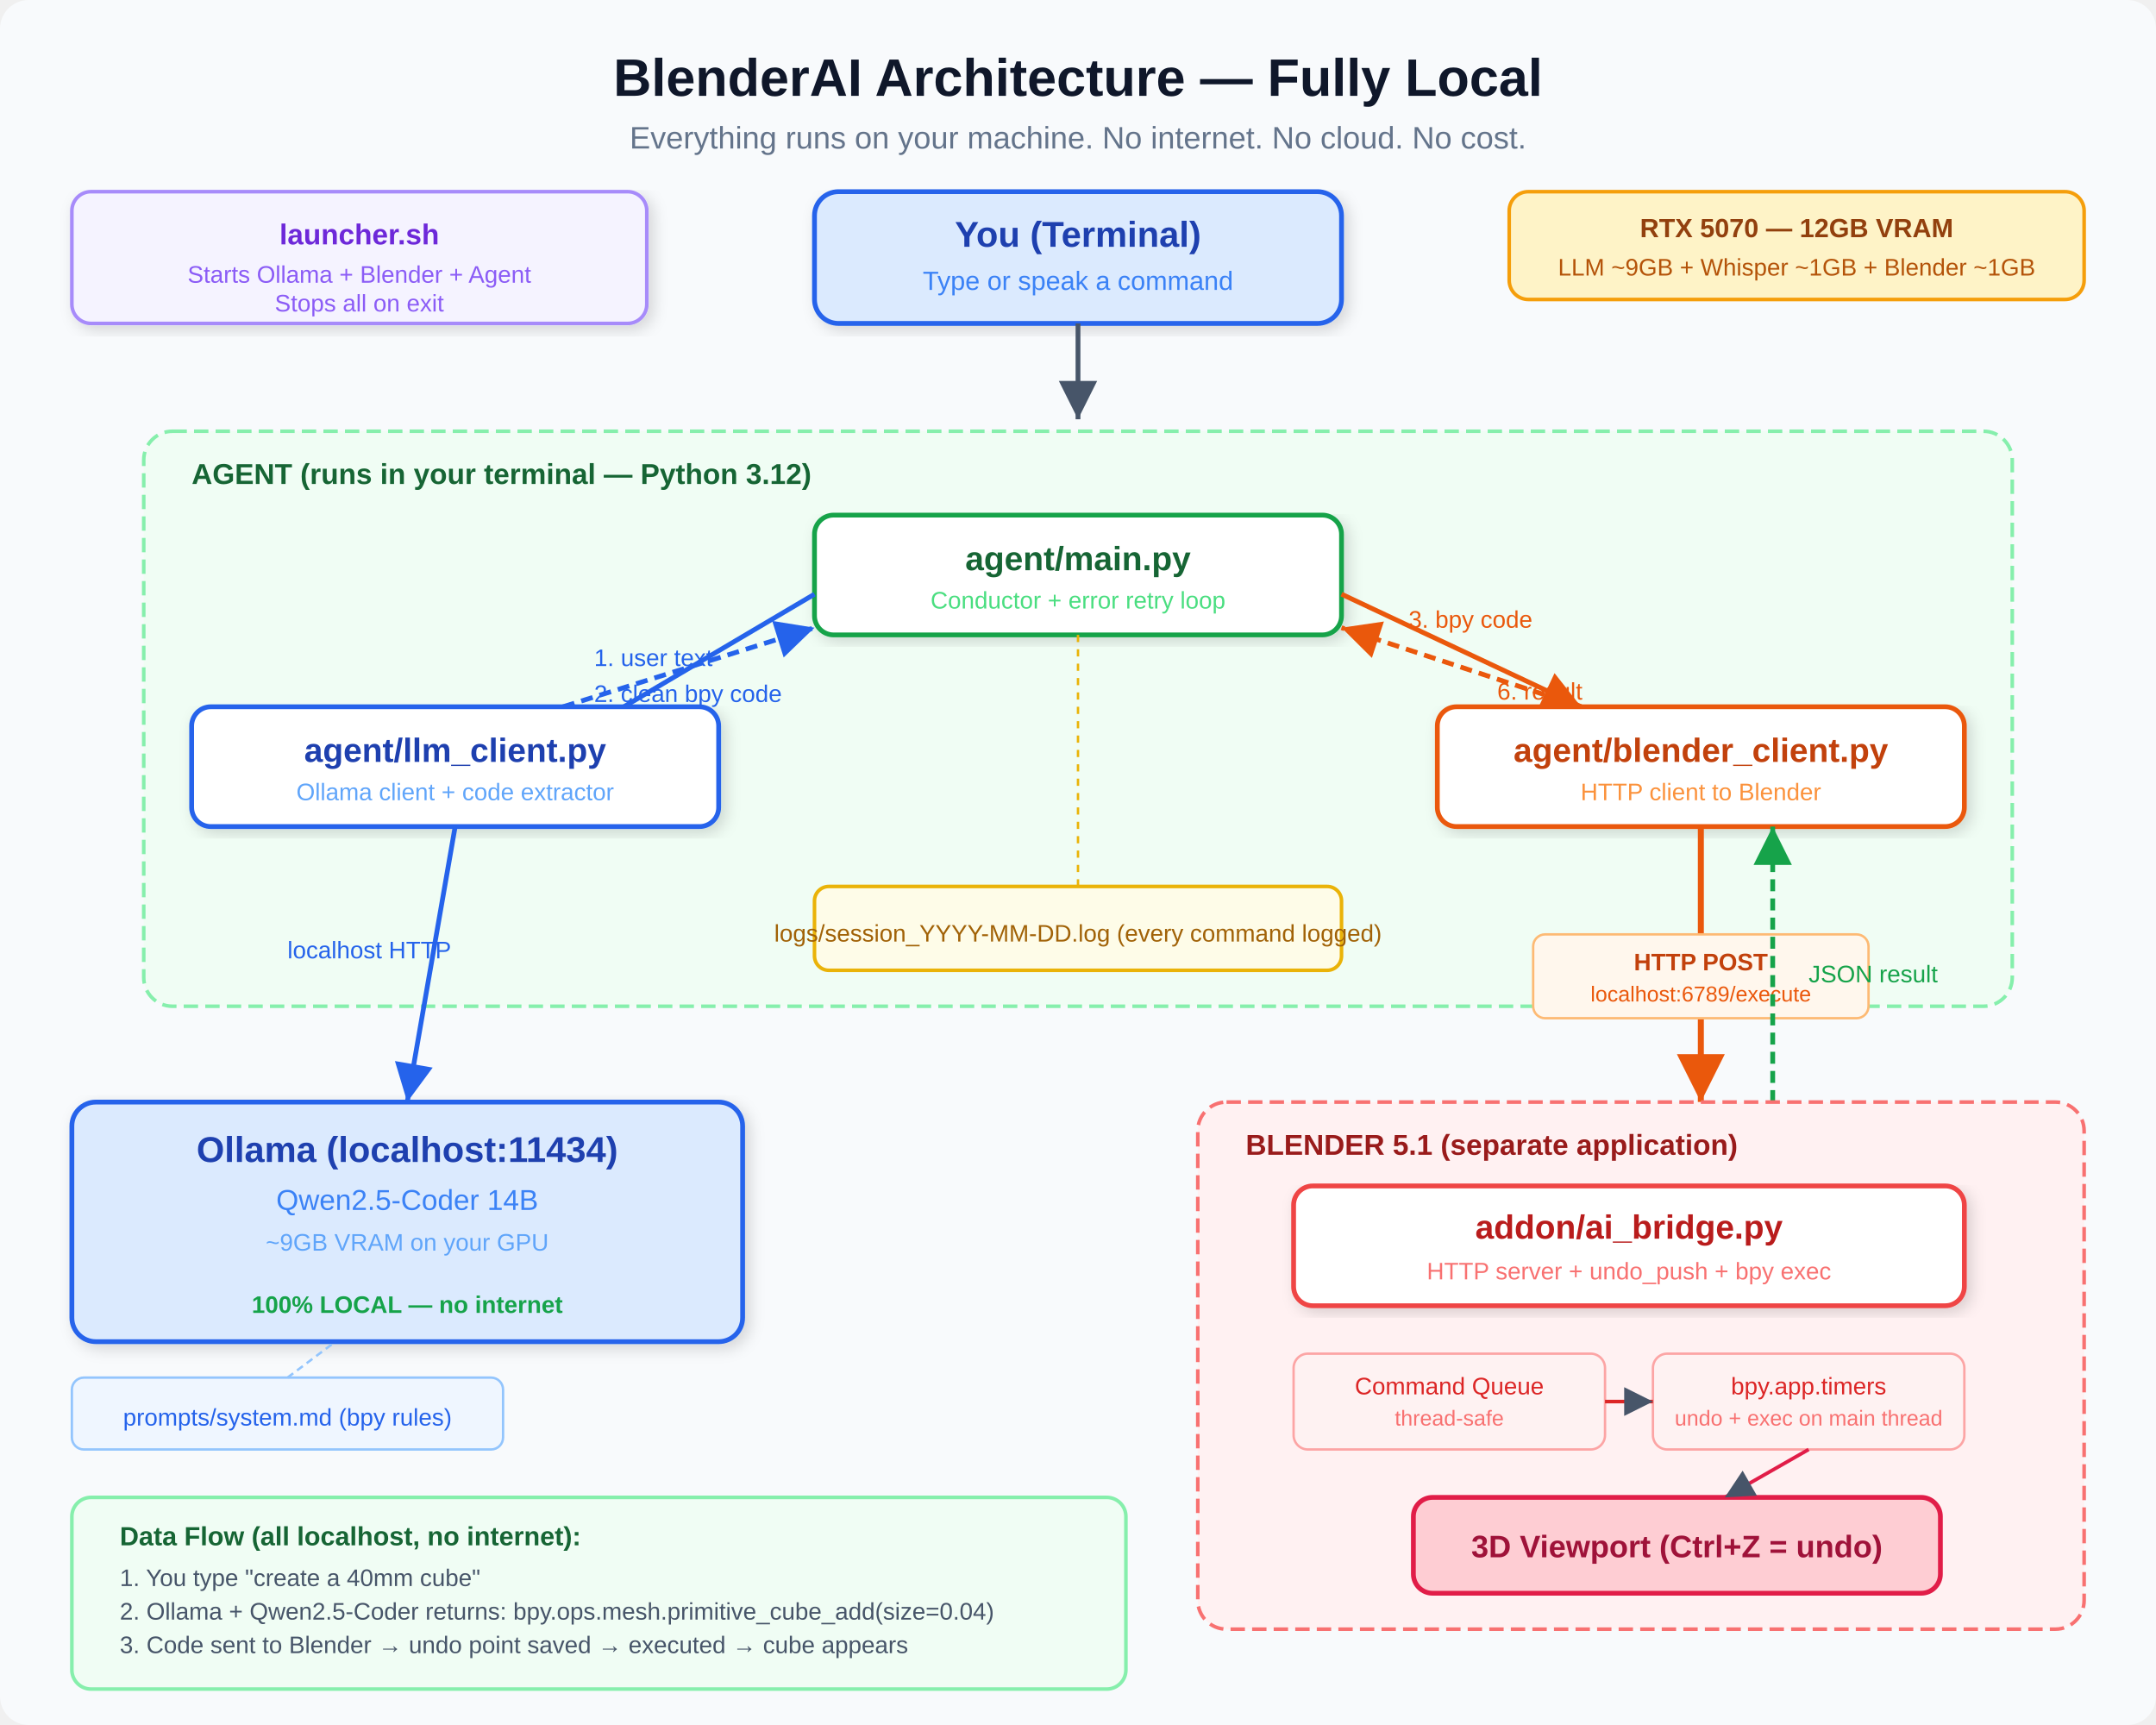
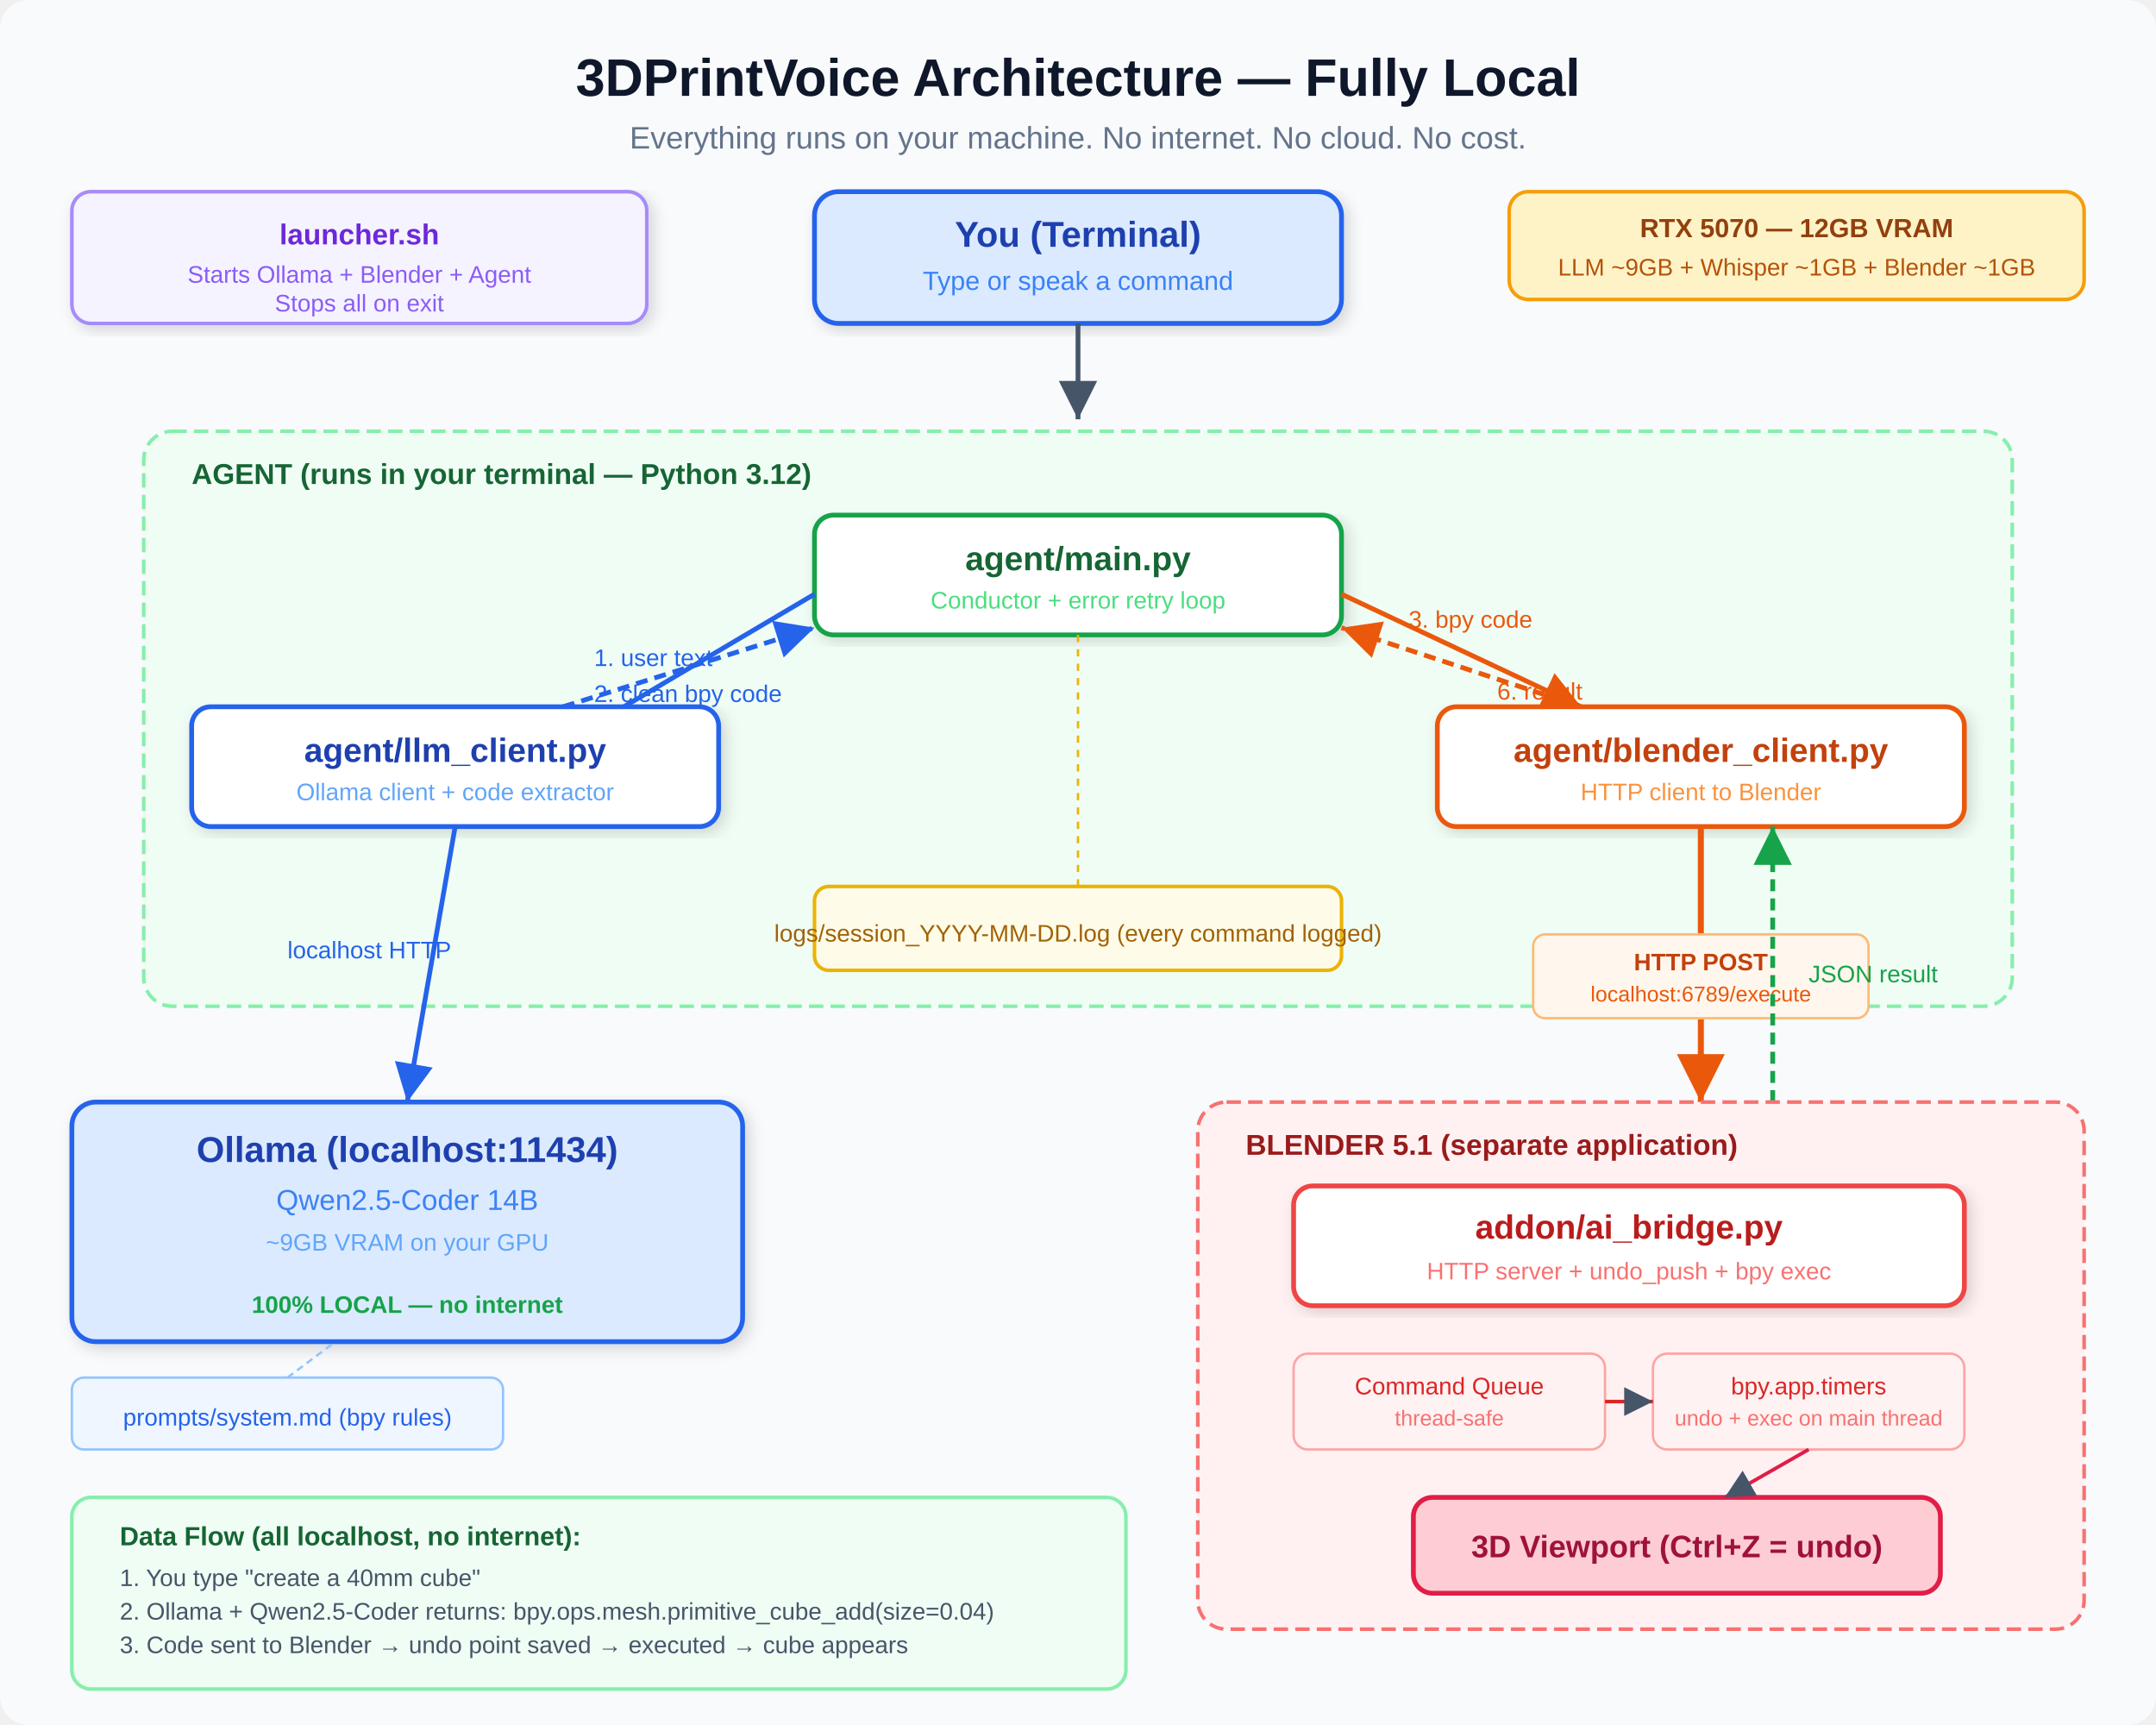
<svg xmlns="http://www.w3.org/2000/svg" viewBox="0 0 900 720" font-family="Segoe UI, Arial, sans-serif">
  <defs>
    <filter id="shadow" x="-5%" y="-5%" width="115%" height="115%">
      <feDropShadow dx="2" dy="2" stdDeviation="3" flood-opacity="0.15" />
    </filter>
    <marker id="arrow" viewBox="0 0 10 10" refX="10" refY="5" markerWidth="8" markerHeight="8" orient="auto-start-reverse">
      <path d="M 0 0 L 10 5 L 0 10 z" fill="#475569" />
    </marker>
    <marker id="arrow-green" viewBox="0 0 10 10" refX="10" refY="5" markerWidth="8" markerHeight="8" orient="auto-start-reverse">
      <path d="M 0 0 L 10 5 L 0 10 z" fill="#16a34a" />
    </marker>
    <marker id="arrow-blue" viewBox="0 0 10 10" refX="10" refY="5" markerWidth="8" markerHeight="8" orient="auto-start-reverse">
      <path d="M 0 0 L 10 5 L 0 10 z" fill="#2563eb" />
    </marker>
    <marker id="arrow-orange" viewBox="0 0 10 10" refX="10" refY="5" markerWidth="8" markerHeight="8" orient="auto-start-reverse">
      <path d="M 0 0 L 10 5 L 0 10 z" fill="#ea580c" />
    </marker>
  </defs>
  <rect width="900" height="720" rx="12" fill="#f8fafc" />
-   <text x="450" y="40" text-anchor="middle" font-size="22" font-weight="bold" fill="#0f172a">BlenderAI Architecture — Fully Local</text>
+   <text x="450" y="40" text-anchor="middle" font-size="22" font-weight="bold" fill="#0f172a">3DPrintVoice Architecture — Fully Local</text>
  <text x="450" y="62" text-anchor="middle" font-size="13" fill="#64748b">Everything runs on your machine. No internet. No cloud. No cost.</text>
  <rect x="630" y="80" width="240" height="45" rx="8" fill="#fef3c7" stroke="#f59e0b" stroke-width="1.5" />
  <text x="750" y="99" text-anchor="middle" font-size="11" font-weight="bold" fill="#92400e">RTX 5070 — 12GB VRAM</text>
  <text x="750" y="115" text-anchor="middle" font-size="10" fill="#b45309">LLM ~9GB + Whisper ~1GB + Blender ~1GB</text>
  <rect x="340" y="80" width="220" height="55" rx="10" fill="#dbeafe" stroke="#2563eb" stroke-width="2" filter="url(#shadow)" />
  <text x="450" y="103" text-anchor="middle" font-size="15" font-weight="bold" fill="#1e40af">You (Terminal)</text>
  <text x="450" y="121" text-anchor="middle" font-size="11" fill="#3b82f6">Type or speak a command</text>
  <line x1="450" y1="135" x2="450" y2="175" stroke="#475569" stroke-width="2" marker-end="url(#arrow)" />
  <rect x="60" y="180" width="780" height="240" rx="12" fill="#f0fdf4" stroke="#86efac" stroke-width="1.5" stroke-dasharray="6,3" />
  <text x="80" y="202" font-size="12" font-weight="bold" fill="#166534">AGENT (runs in your terminal — Python 3.12)</text>
  <rect x="340" y="215" width="220" height="50" rx="8" fill="#ffffff" stroke="#16a34a" stroke-width="2" filter="url(#shadow)" />
  <text x="450" y="238" text-anchor="middle" font-size="14" font-weight="bold" fill="#166534">agent/main.py</text>
  <text x="450" y="254" text-anchor="middle" font-size="10" fill="#4ade80">Conductor + error retry loop</text>
  <line x1="340" y1="248" x2="235" y2="310" stroke="#2563eb" stroke-width="2" marker-end="url(#arrow-blue)" />
  <text x="248" y="278" font-size="10" fill="#2563eb">1. user text</text>
  <rect x="80" y="295" width="220" height="50" rx="8" fill="#ffffff" stroke="#2563eb" stroke-width="2" filter="url(#shadow)" />
  <text x="190" y="318" text-anchor="middle" font-size="14" font-weight="bold" fill="#1e40af">agent/llm_client.py</text>
  <text x="190" y="334" text-anchor="middle" font-size="10" fill="#60a5fa">Ollama client + code extractor</text>
  <line x1="235" y1="295" x2="340" y2="262" stroke="#2563eb" stroke-width="2" marker-end="url(#arrow-blue)" stroke-dasharray="5,3" />
  <text x="248" y="293" font-size="10" fill="#2563eb">2. clean bpy code</text>
  <rect x="600" y="295" width="220" height="50" rx="8" fill="#ffffff" stroke="#ea580c" stroke-width="2" filter="url(#shadow)" />
  <text x="710" y="318" text-anchor="middle" font-size="14" font-weight="bold" fill="#c2410c">agent/blender_client.py</text>
  <text x="710" y="334" text-anchor="middle" font-size="10" fill="#fb923c">HTTP client to Blender</text>
  <line x1="560" y1="248" x2="660" y2="295" stroke="#ea580c" stroke-width="2" marker-end="url(#arrow-orange)" />
  <text x="588" y="262" font-size="10" fill="#ea580c">3. bpy code</text>
  <line x1="660" y1="295" x2="560" y2="262" stroke="#ea580c" stroke-width="2" marker-end="url(#arrow-orange)" stroke-dasharray="5,3" />
  <text x="625" y="292" font-size="10" fill="#ea580c">6. result</text>
  <rect x="340" y="370" width="220" height="35" rx="6" fill="#fefce8" stroke="#eab308" stroke-width="1.5" />
  <text x="450" y="393" text-anchor="middle" font-size="10" fill="#a16207">logs/session_YYYY-MM-DD.log (every command logged)</text>
  <line x1="450" y1="265" x2="450" y2="370" stroke="#eab308" stroke-width="1" stroke-dasharray="3,3" />
  <rect x="30" y="460" width="280" height="100" rx="10" fill="#dbeafe" stroke="#2563eb" stroke-width="2" filter="url(#shadow)" />
  <text x="170" y="485" text-anchor="middle" font-size="15" font-weight="bold" fill="#1e40af">Ollama (localhost:11434)</text>
  <text x="170" y="505" text-anchor="middle" font-size="12" fill="#3b82f6">Qwen2.5-Coder 14B</text>
  <text x="170" y="522" text-anchor="middle" font-size="10" fill="#60a5fa">~9GB VRAM on your GPU</text>
  <text x="170" y="548" text-anchor="middle" font-size="10" font-weight="bold" fill="#16a34a">100% LOCAL — no internet</text>
  <line x1="190" y1="345" x2="170" y2="460" stroke="#2563eb" stroke-width="2" marker-end="url(#arrow-blue)" />
  <text x="120" y="400" font-size="10" fill="#2563eb">localhost HTTP</text>
  <rect x="30" y="575" width="180" height="30" rx="5" fill="#eff6ff" stroke="#93c5fd" stroke-width="1" />
  <text x="120" y="595" text-anchor="middle" font-size="10" fill="#2563eb">prompts/system.md (bpy rules)</text>
  <line x1="120" y1="575" x2="140" y2="560" stroke="#93c5fd" stroke-width="1" stroke-dasharray="3,2" />
  <line x1="710" y1="345" x2="710" y2="460" stroke="#ea580c" stroke-width="2.5" marker-end="url(#arrow-orange)" />
  <rect x="640" y="390" width="140" height="35" rx="5" fill="#fff7ed" stroke="#fdba74" stroke-width="1" />
  <text x="710" y="405" text-anchor="middle" font-size="10" font-weight="bold" fill="#c2410c">HTTP POST</text>
  <text x="710" y="418" text-anchor="middle" font-size="9" fill="#ea580c">localhost:6789/execute</text>
  <line x1="740" y1="460" x2="740" y2="345" stroke="#16a34a" stroke-width="2" marker-end="url(#arrow-green)" stroke-dasharray="5,3" />
  <text x="755" y="410" font-size="10" fill="#16a34a">JSON result</text>
  <rect x="500" y="460" width="370" height="220" rx="12" fill="#fff1f2" stroke="#f87171" stroke-width="1.5" stroke-dasharray="6,3" />
  <text x="520" y="482" font-size="12" font-weight="bold" fill="#991b1b">BLENDER 5.1 (separate application)</text>
  <rect x="540" y="495" width="280" height="50" rx="8" fill="#ffffff" stroke="#ef4444" stroke-width="2" filter="url(#shadow)" />
  <text x="680" y="517" text-anchor="middle" font-size="14" font-weight="bold" fill="#b91c1c">addon/ai_bridge.py</text>
  <text x="680" y="534" text-anchor="middle" font-size="10" fill="#f87171">HTTP server + undo_push + bpy exec</text>
  <rect x="540" y="565" width="130" height="40" rx="6" fill="#fef2f2" stroke="#fca5a5" stroke-width="1" />
  <text x="605" y="582" text-anchor="middle" font-size="10" fill="#dc2626">Command Queue</text>
  <text x="605" y="595" text-anchor="middle" font-size="9" fill="#f87171">thread-safe</text>
  <rect x="690" y="565" width="130" height="40" rx="6" fill="#fef2f2" stroke="#fca5a5" stroke-width="1" />
  <text x="755" y="582" text-anchor="middle" font-size="10" fill="#dc2626">bpy.app.timers</text>
  <text x="755" y="595" text-anchor="middle" font-size="9" fill="#f87171">undo + exec on main thread</text>
  <line x1="670" y1="585" x2="690" y2="585" stroke="#dc2626" stroke-width="1.5" marker-end="url(#arrow)" />
  <rect x="590" y="625" width="220" height="40" rx="8" fill="#fecdd3" stroke="#e11d48" stroke-width="2" />
  <text x="700" y="650" text-anchor="middle" font-size="13" font-weight="bold" fill="#9f1239">3D Viewport (Ctrl+Z = undo)</text>
  <line x1="755" y1="605" x2="720" y2="625" stroke="#e11d48" stroke-width="1.5" marker-end="url(#arrow)" />
  <rect x="30" y="625" width="440" height="80" rx="8" fill="#f0fdf4" stroke="#86efac" stroke-width="1.5" />
  <text x="50" y="645" font-size="11" font-weight="bold" fill="#166534">Data Flow (all localhost, no internet):</text>
  <text x="50" y="662" font-size="10" fill="#475569">1. You type "create a 40mm cube"</text>
  <text x="50" y="676" font-size="10" fill="#475569">2. Ollama + Qwen2.5-Coder returns: bpy.ops.mesh.primitive_cube_add(size=0.04)</text>
  <text x="50" y="690" font-size="10" fill="#475569">3. Code sent to Blender → undo point saved → executed → cube appears</text>
  <rect x="30" y="80" width="240" height="55" rx="8" fill="#f5f3ff" stroke="#a78bfa" stroke-width="1.5" filter="url(#shadow)" />
  <text x="150" y="102" text-anchor="middle" font-size="12" font-weight="bold" fill="#6d28d9">launcher.sh</text>
  <text x="150" y="118" text-anchor="middle" font-size="10" fill="#8b5cf6">Starts Ollama + Blender + Agent</text>
  <text x="150" y="130" text-anchor="middle" font-size="10" fill="#8b5cf6">Stops all on exit</text>
</svg>
